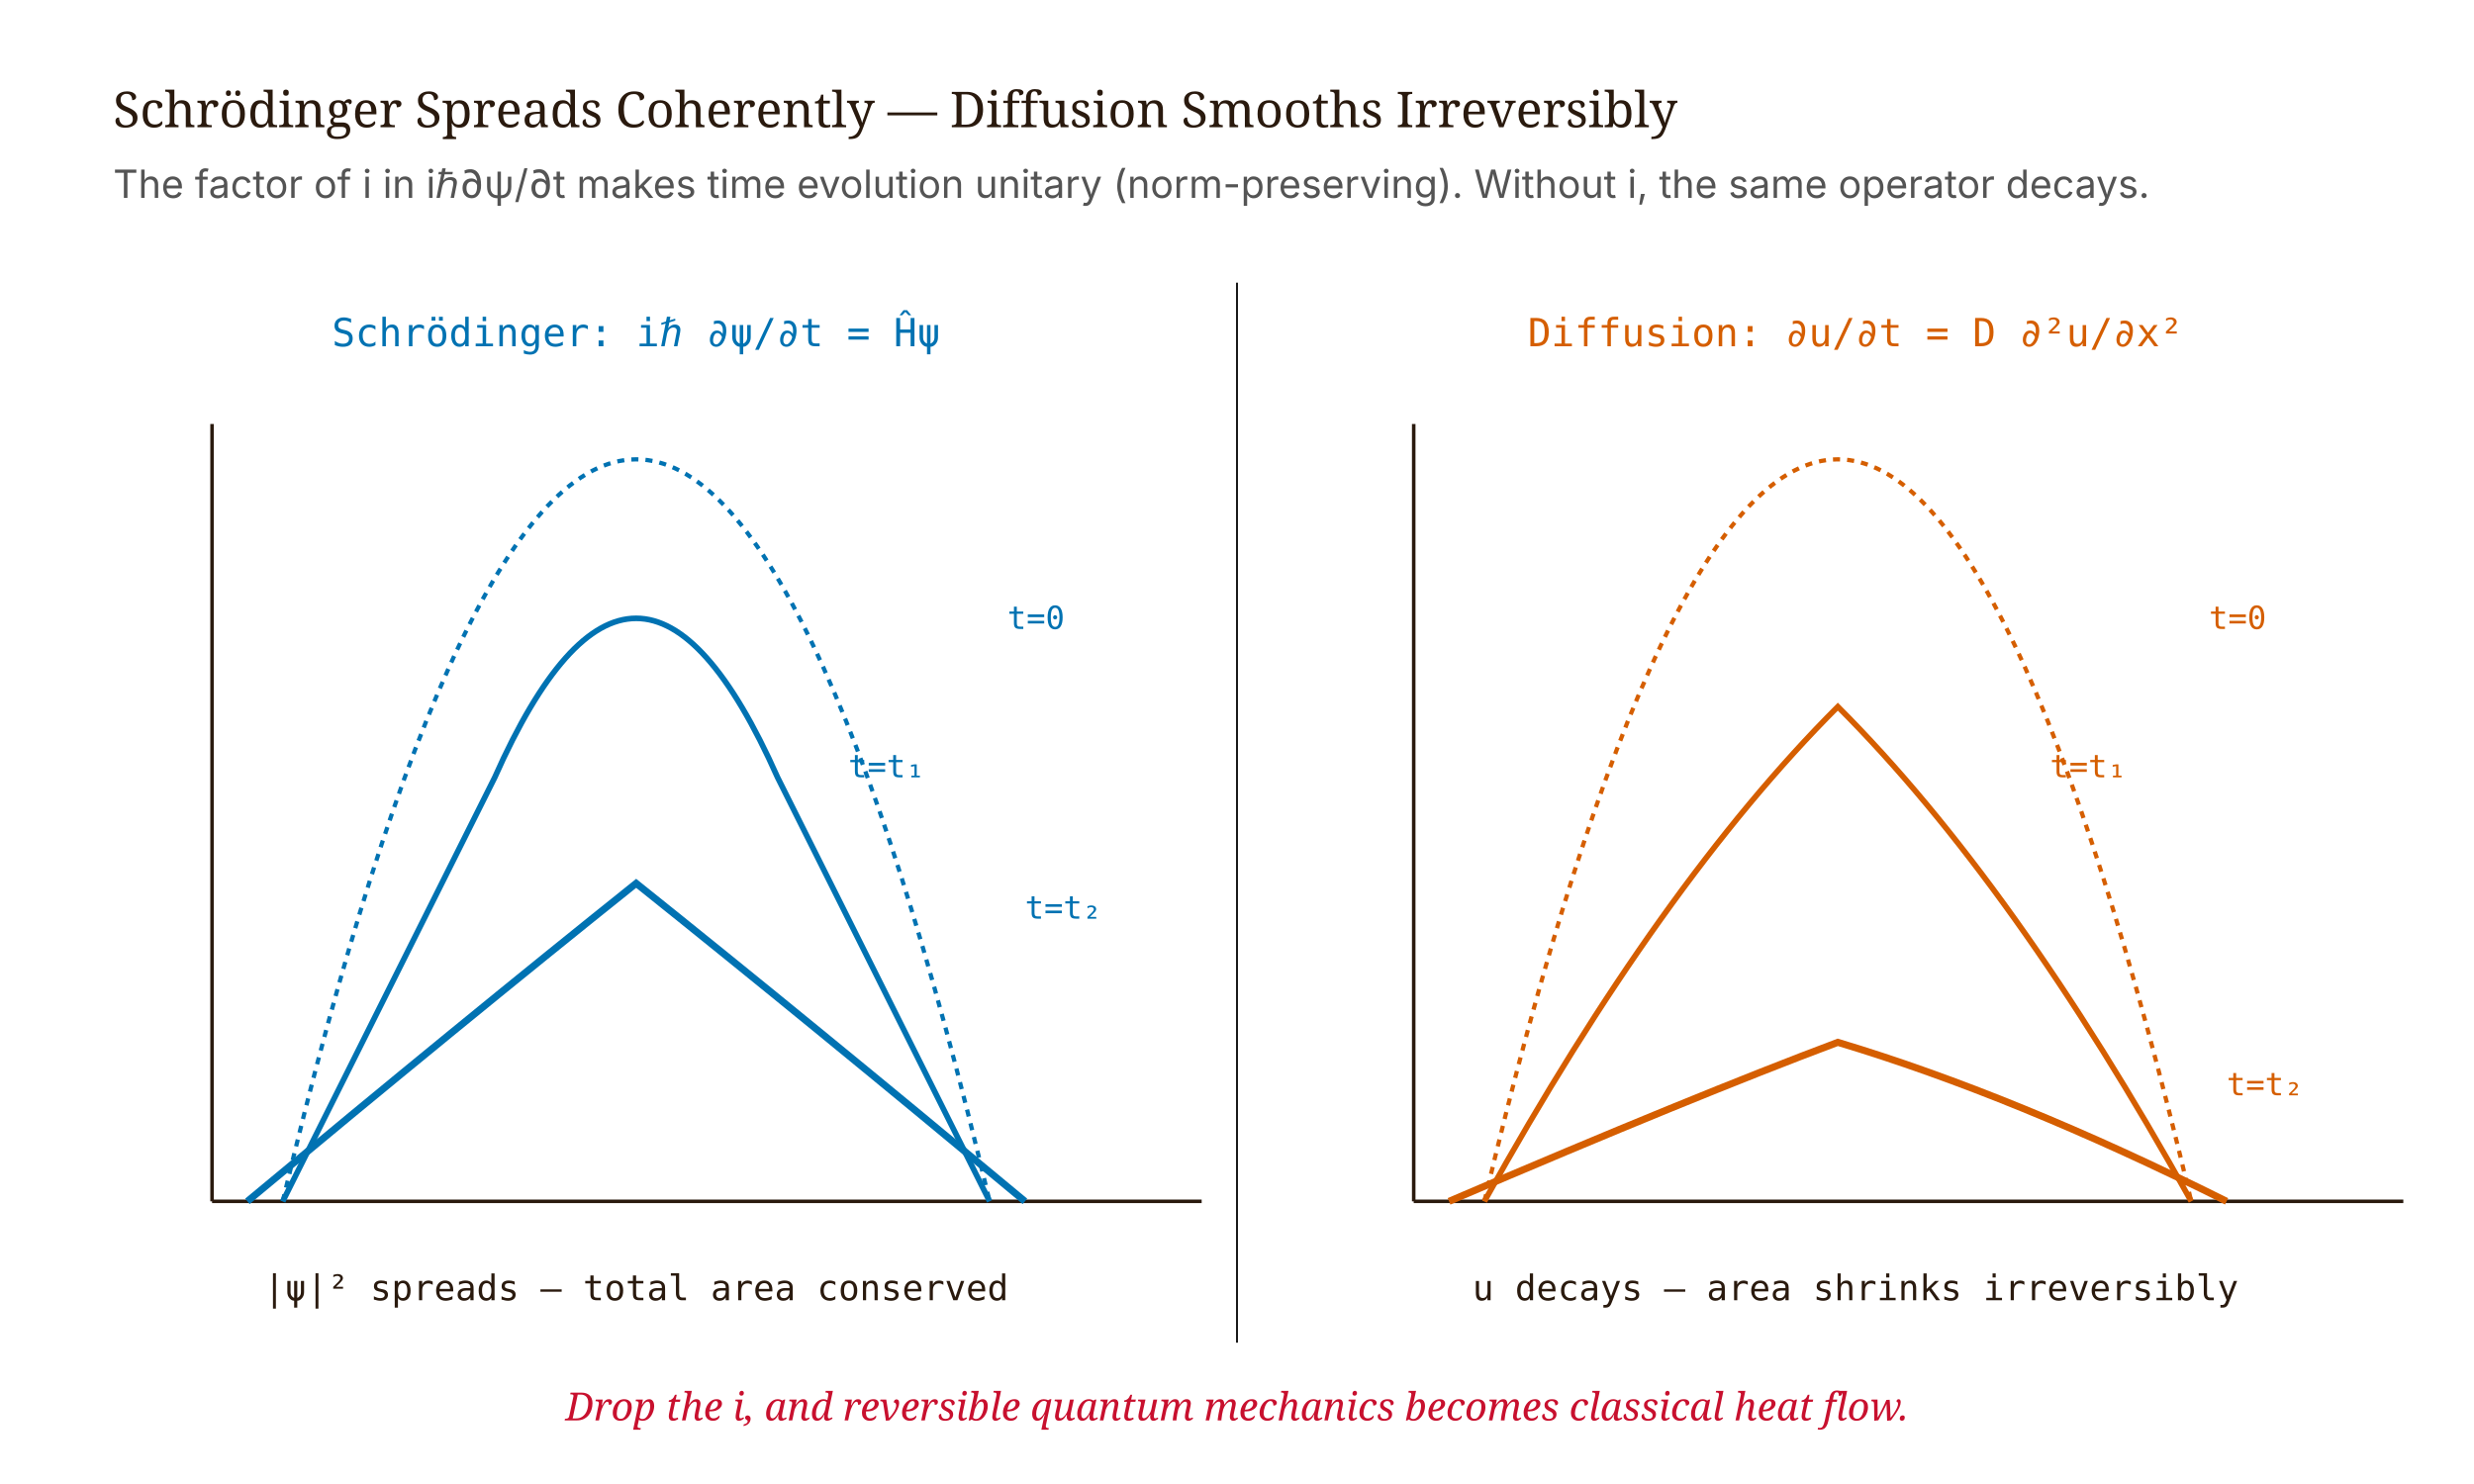
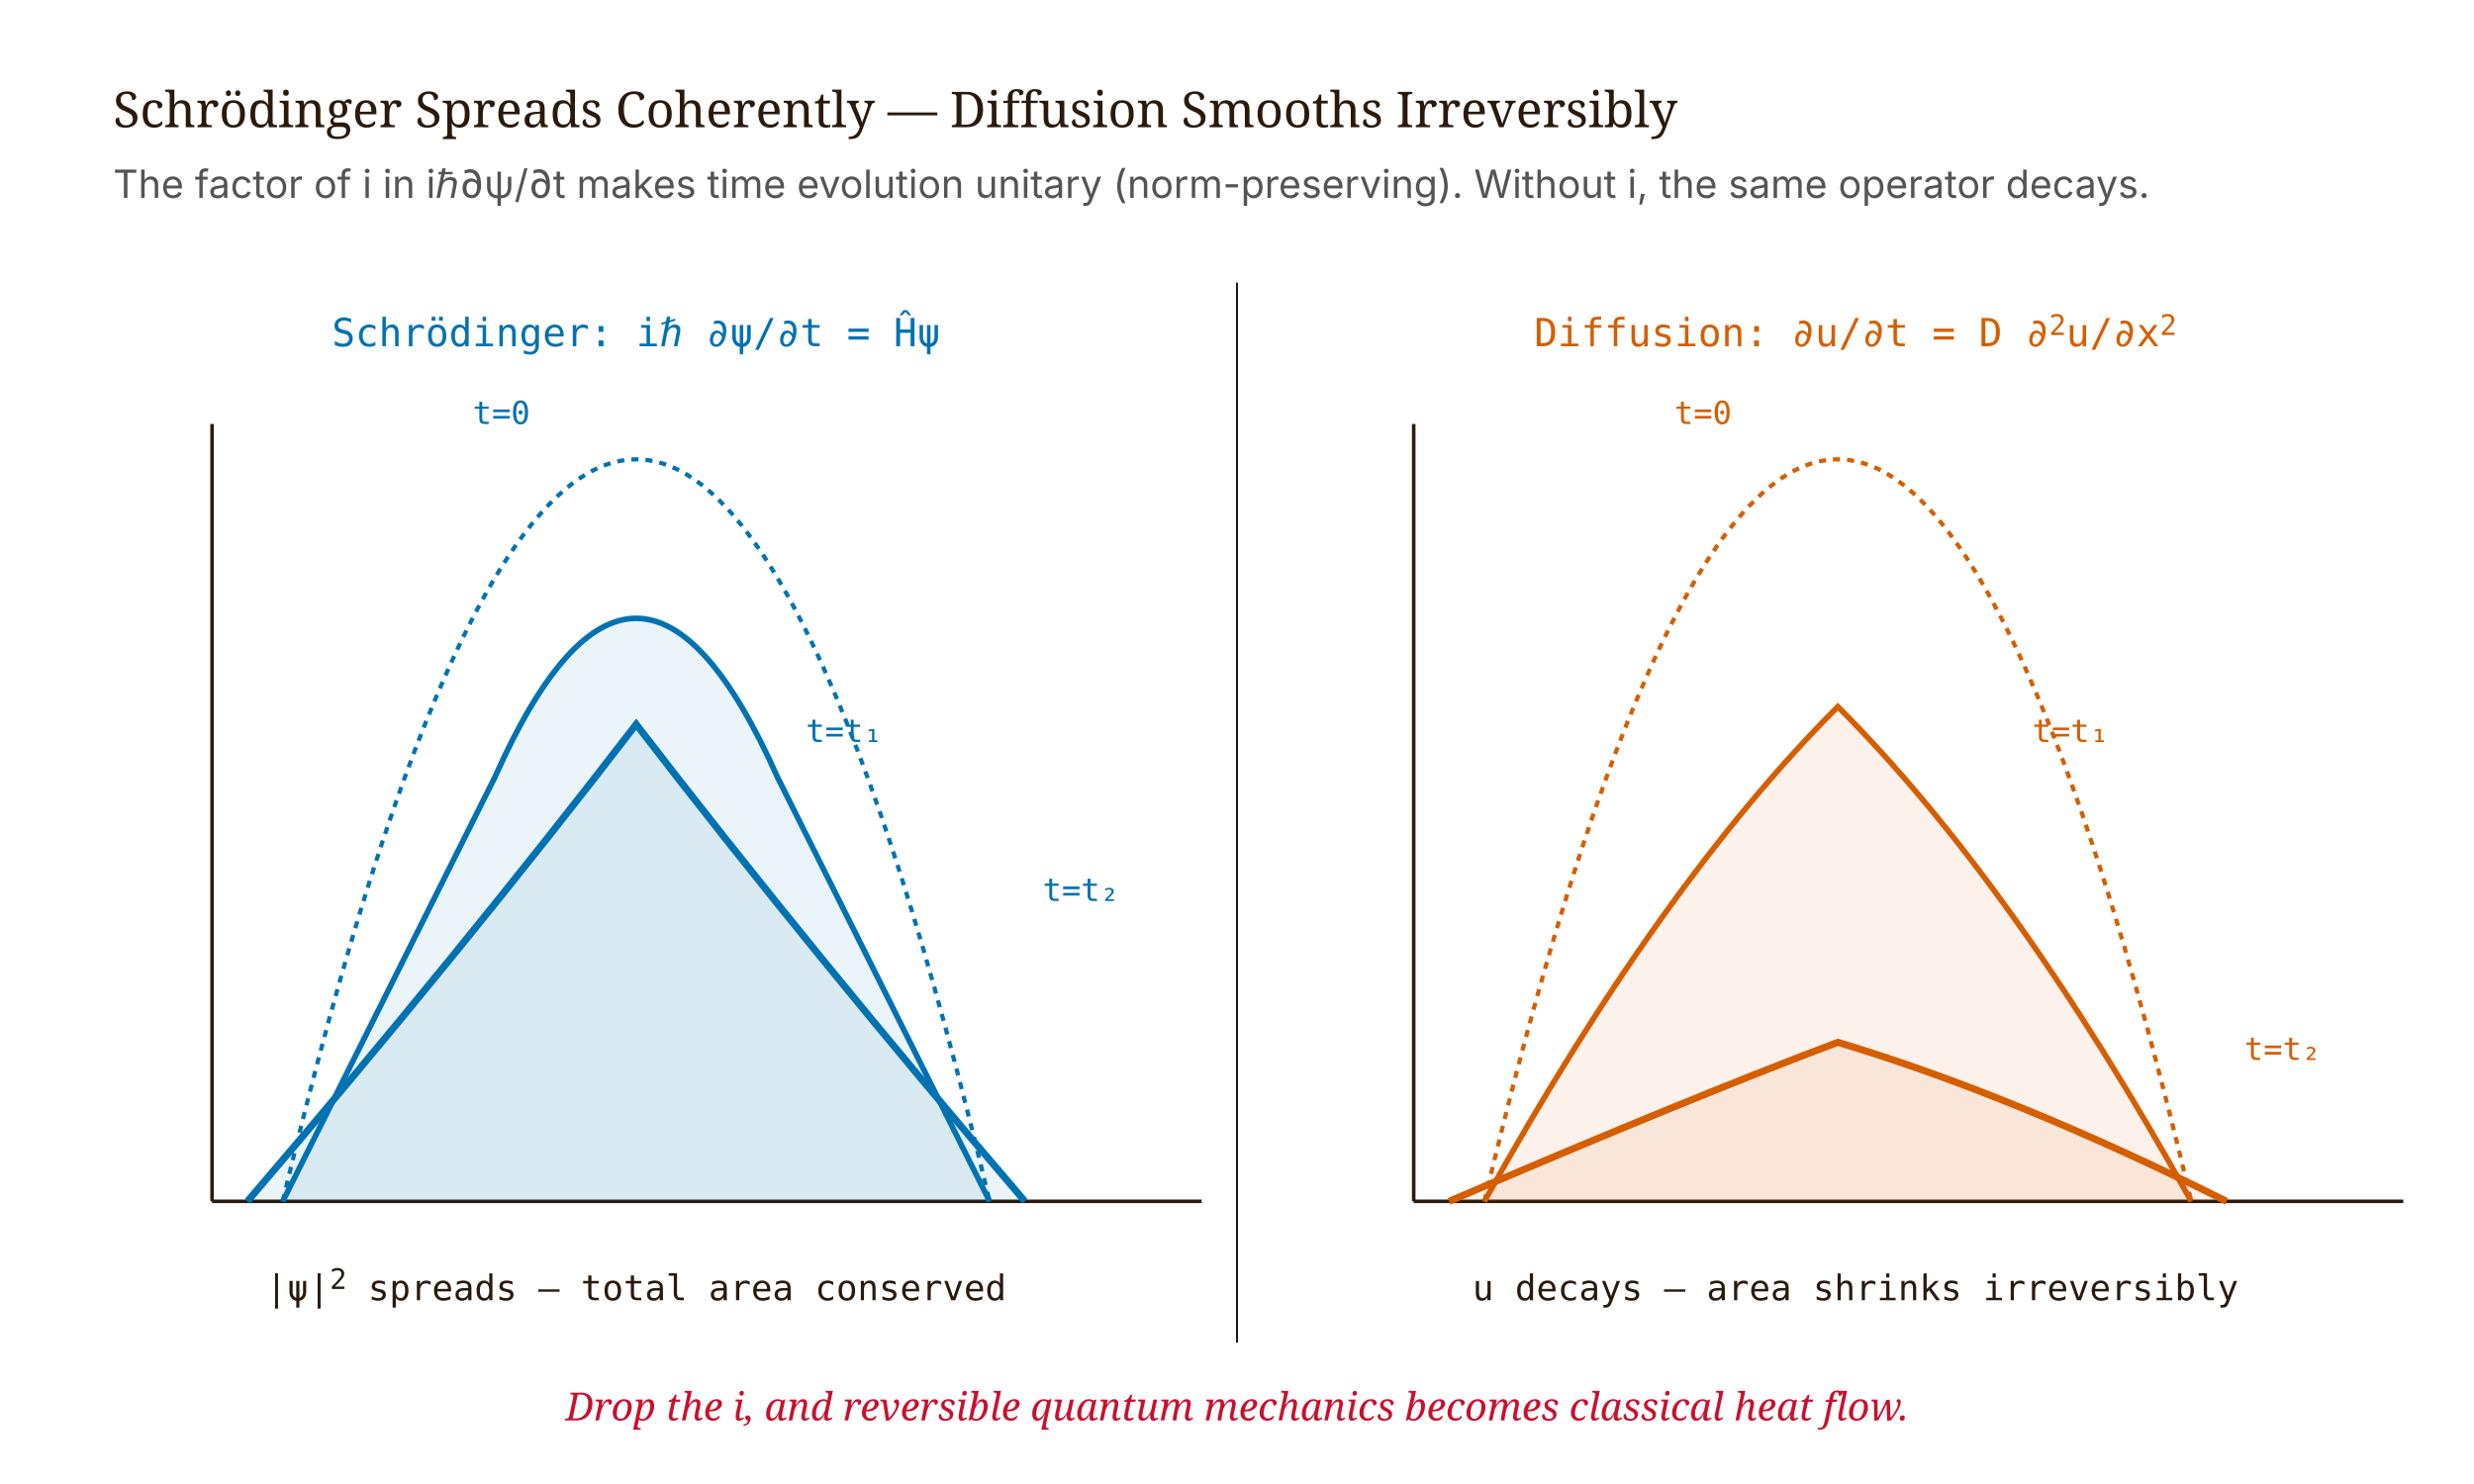
<svg xmlns="http://www.w3.org/2000/svg" viewBox="0 0 700 420" role="img" aria-labelledby="fig-title">
  <rect x="0" y="0" width="700" height="420" fill="#FFFFFF" />
  <text x="32" y="36" font-family="'EB Garamond', Georgia, serif" font-size="14" fill="#2a1a0e">Schrödinger Spreads Coherently — Diffusion Smooths Irreversibly</text>
  <text x="32" y="56" font-family="'Inter', sans-serif" font-size="11" fill="#545454">The factor of i in iℏ∂ψ/∂t makes time evolution unitary (norm-preserving). Without i, the same operator decays.</text>
  <line x1="350" y1="80" x2="350" y2="380" stroke="#000000" stroke-width="0.5" />
  <text x="180" y="98" text-anchor="middle" font-family="'JetBrains Mono', monospace" font-size="11" fill="#0072B2">Schrödinger: iℏ ∂ψ/∂t = Ĥψ</text>
  <line x1="60" y1="340" x2="340" y2="340" stroke="#2a1a0e" stroke-width="1" />
  <line x1="60" y1="120" x2="60" y2="340" stroke="#2a1a0e" stroke-width="1" />
  <path d="M 80 340 Q 180 -80 280 340" stroke="#0072B2" stroke-width="1.2" fill="none" stroke-dasharray="2 2" />
+   <path d="M 80 340 Q 110 280 140 220 Q 180 130 220 220 Q 250 280 280 340 Z" fill="#0072B2" fill-opacity="0.08" stroke="none" />
  <path d="M 80 340 Q 110 280 140 220 Q 180 130 220 220 Q 250 280 280 340" stroke="#0072B2" stroke-width="1.6" fill="none" />
-   <path d="M 70 340 Q 130 290 180 250 Q 230 290 290 340" stroke="#0072B2" stroke-width="2" fill="none" />
-   <text x="285" y="178" font-family="'JetBrains Mono', monospace" font-size="9" fill="#0072B2">t=0</text>
-   <text x="240" y="220" font-family="'JetBrains Mono', monospace" font-size="9" fill="#0072B2">t=t₁</text>
-   <text x="290" y="260" font-family="'JetBrains Mono', monospace" font-size="9" fill="#0072B2">t=t₂</text>
-   <text x="180" y="368" text-anchor="middle" font-family="'JetBrains Mono', monospace" font-size="10" fill="#2a1a0e">|ψ|² spreads — total area conserved</text>
-   <text x="525" y="98" text-anchor="middle" font-family="'JetBrains Mono', monospace" font-size="11" fill="#D55E00">Diffusion: ∂u/∂t = D ∂²u/∂x²</text>
+   <path d="M 70 340 Q 130 270 180 205 Q 230 270 290 340 Z" fill="#0072B2" fill-opacity="0.08" stroke="none" />
+   <path d="M 70 340 Q 130 270 180 205 Q 230 270 290 340" stroke="#0072B2" stroke-width="2" fill="none" />
+   <text x="150" y="120" text-anchor="end" font-family="'JetBrains Mono', monospace" font-size="9" fill="#0072B2">t=0</text>
+   <text x="228" y="210" font-family="'JetBrains Mono', monospace" font-size="9" fill="#0072B2">t=t₁</text>
+   <text x="295" y="255" font-family="'JetBrains Mono', monospace" font-size="9" fill="#0072B2">t=t₂</text>
+   <text x="180" y="368" text-anchor="middle" font-family="'JetBrains Mono', monospace" font-size="10" fill="#2a1a0e">|ψ|<tspan baseline-shift="super" font-size="8">2</tspan> spreads — total area conserved</text>
+   <text x="525" y="98" text-anchor="middle" font-family="'JetBrains Mono', monospace" font-size="11" fill="#D55E00">Diffusion: ∂u/∂t = D ∂<tspan baseline-shift="super" font-size="8">2</tspan>u/∂x<tspan baseline-shift="super" font-size="8">2</tspan>
+   </text>
  <line x1="400" y1="340" x2="680" y2="340" stroke="#2a1a0e" stroke-width="1" />
  <line x1="400" y1="120" x2="400" y2="340" stroke="#2a1a0e" stroke-width="1" />
  <path d="M 420 340 Q 520 -80 620 340" stroke="#D55E00" stroke-width="1.2" fill="none" stroke-dasharray="2 2" />
+   <path d="M 420 340 Q 470 250 520 200 Q 570 250 620 340 Z" fill="#D55E00" fill-opacity="0.08" stroke="none" />
  <path d="M 420 340 Q 470 250 520 200 Q 570 250 620 340" stroke="#D55E00" stroke-width="1.6" fill="none" />
+   <path d="M 410 340 Q 480 310 520 295 Q 570 310 630 340 Z" fill="#D55E00" fill-opacity="0.08" stroke="none" />
  <path d="M 410 340 Q 480 310 520 295 Q 570 310 630 340" stroke="#D55E00" stroke-width="2" fill="none" />
-   <text x="625" y="178" font-family="'JetBrains Mono', monospace" font-size="9" fill="#D55E00">t=0</text>
-   <text x="580" y="220" font-family="'JetBrains Mono', monospace" font-size="9" fill="#D55E00">t=t₁</text>
-   <text x="630" y="310" font-family="'JetBrains Mono', monospace" font-size="9" fill="#D55E00">t=t₂</text>
+   <text x="490" y="120" text-anchor="end" font-family="'JetBrains Mono', monospace" font-size="9" fill="#D55E00">t=0</text>
+   <text x="575" y="210" font-family="'JetBrains Mono', monospace" font-size="9" fill="#D55E00">t=t₁</text>
+   <text x="635" y="300" font-family="'JetBrains Mono', monospace" font-size="9" fill="#D55E00">t=t₂</text>
  <text x="525" y="368" text-anchor="middle" font-family="'JetBrains Mono', monospace" font-size="10" fill="#2a1a0e">u decays — area shrinks irreversibly</text>
  <text x="350" y="402" text-anchor="middle" font-family="'EB Garamond', Georgia, serif" font-size="11" fill="#C8102E" font-style="italic">Drop the i, and reversible quantum mechanics becomes classical heat flow.</text>
</svg>
